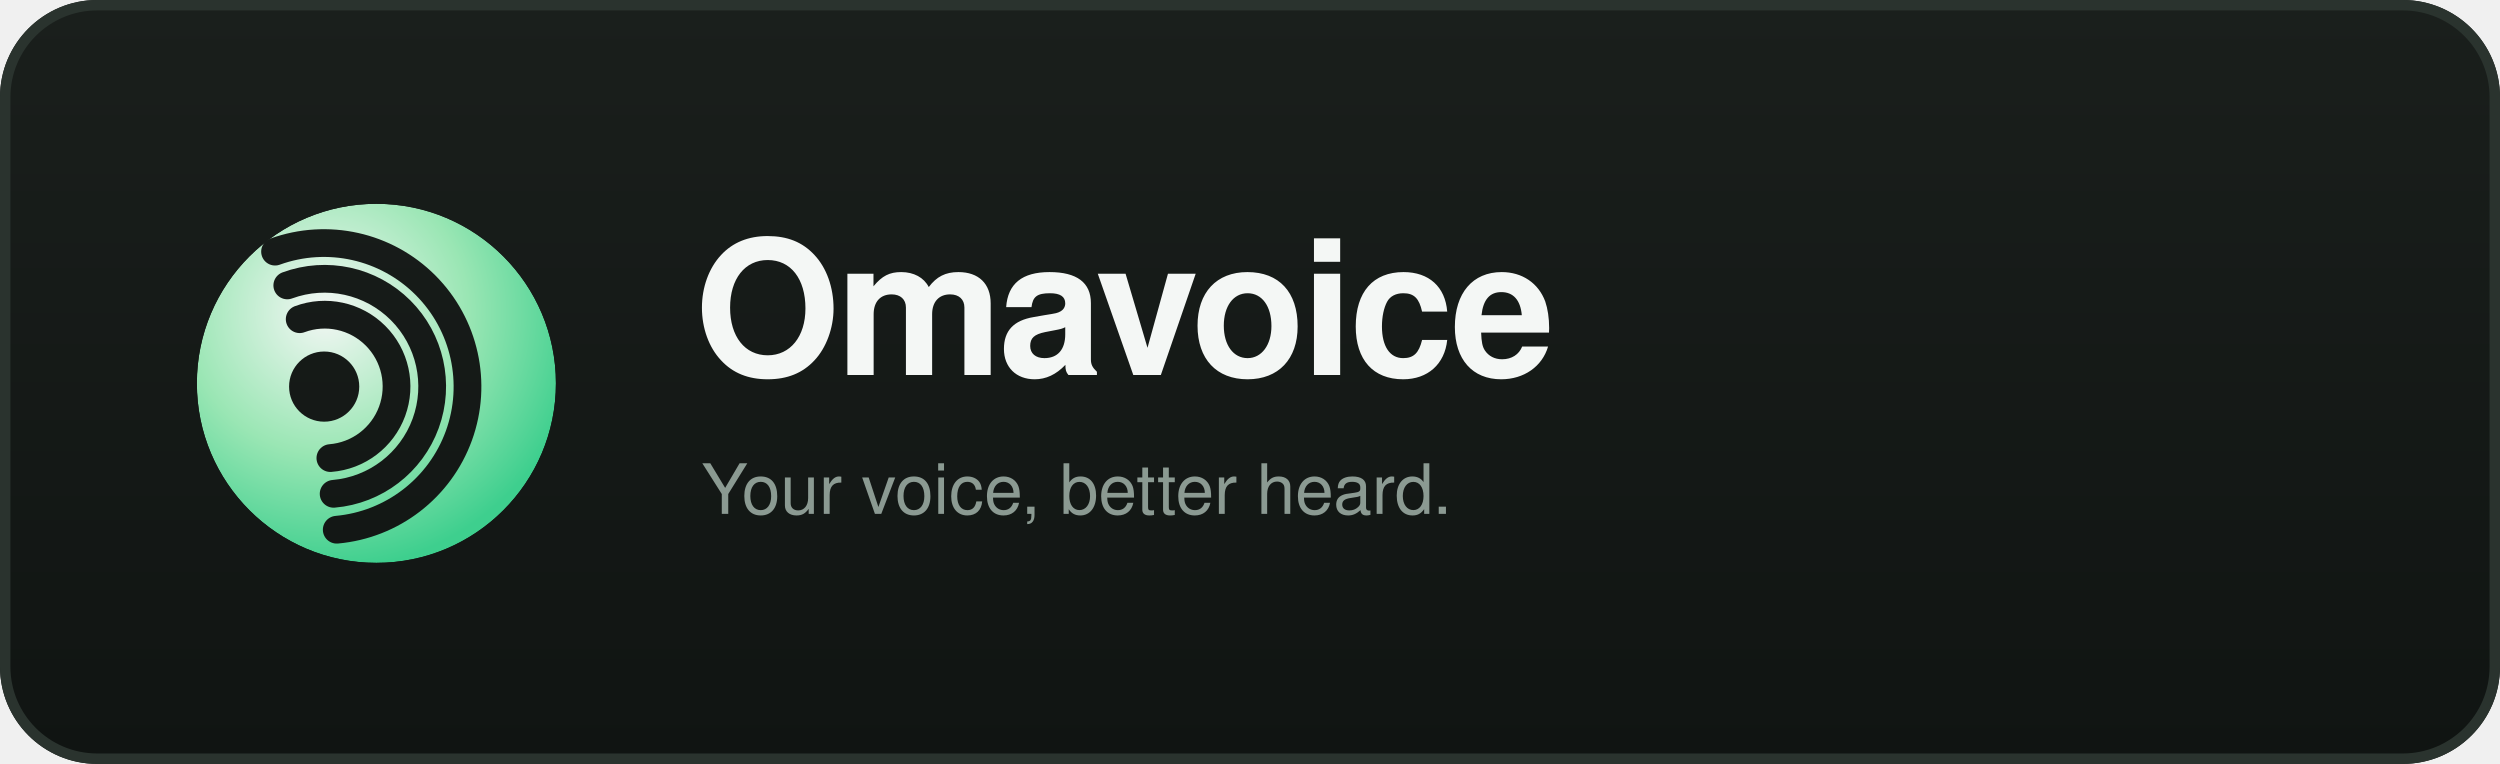
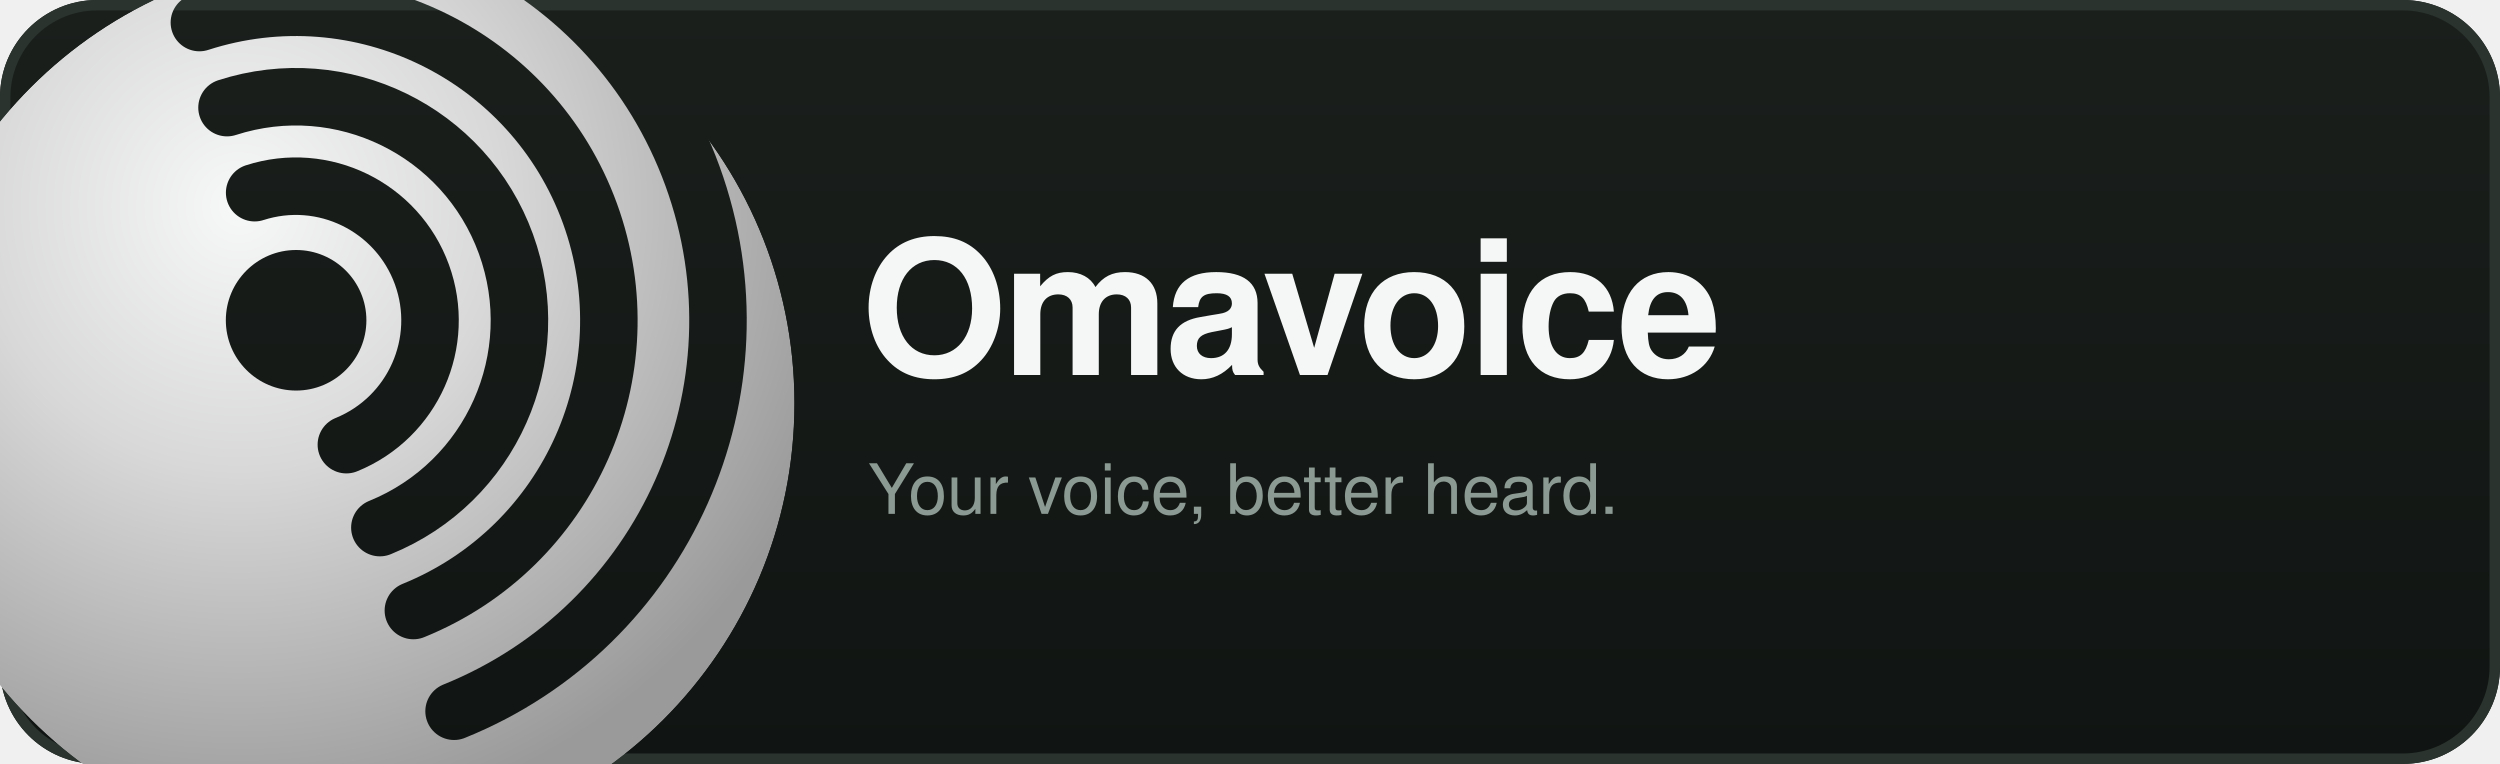
<svg xmlns="http://www.w3.org/2000/svg" width="720" height="220" viewBox="0 0 720 220" role="img" aria-labelledby="title desc">
  <defs>
    <linearGradient id="panel" x1="0" y1="0" x2="0" y2="1">
      <stop offset="0%" stop-color="#1A1F1C" />
      <stop offset="100%" stop-color="#101412" />
    </linearGradient>
-     <radialGradient id="orb" cx="36%" cy="30%" r="72%">
-       <stop offset="0%" stop-color="#F4F7F5" />
-       <stop offset="55%" stop-color="#9AE6B4" />
-       <stop offset="100%" stop-color="#3ECF8E" />
+     <radialGradient id="orb" cx="38%" cy="28%" r="70%">
+       <stop offset="0%" stop-color="#F7F8F8" />
+       <stop offset="42%" stop-color="#D8D8D8" />
+       <stop offset="100%" stop-color="#9A9A9A" />
    </radialGradient>
    <mask id="wave">
-       <circle cx="12" cy="12" r="11" fill="#fff" />
-       <circle cx="8.8" cy="12.2" r="2.15" fill="#000" />
-       <g fill="none" stroke="#000" stroke-width="1.7" stroke-linecap="round">
-         <path d="M7.30 8.07 A4.4 4.4 0 1 1 9.18 16.58" />
-         <path d="M6.54 6.00 A6.6 6.6 0 1 1 9.38 18.77" />
-         <path d="M5.79 3.93 A8.8 8.8 0 1 1 9.57 20.97" />
+       <circle cx="100" cy="148" r="140" fill="#fff" />
+       <circle cx="84" cy="122" r="22" fill="#000" />
+       <g fill="none" stroke="#000" stroke-width="18" stroke-linecap="round">
+         <path d="M 71.02 82.06 A 42 42 0 0 1 99.73 160.94" />
+         <path d="M 62.37 55.43 A 70 70 0 0 1 110.22 186.90" />
+         <path d="M 53.72 28.80 A 98 98 0 0 1 120.71 212.86" />
+         <path d="M 43.21 -3.54 A 132 132 0 0 1 133.45 244.39" />
      </g>
    </mask>
  </defs>
  <rect width="720" height="220" rx="28" fill="url(#panel)" />
  <rect x="1.5" y="1.5" width="717" height="217" rx="26.5" fill="none" stroke="#2A332E" stroke-width="3" />
-   <g transform="translate(52 54) scale(4.7)">
-     <circle cx="12" cy="12" r="11" fill="url(#orb)" mask="url(#wave)" />
+   <g transform="translate(8 -20) scale(0.92)">
+     <circle cx="100" cy="148" r="140" fill="url(#orb)" mask="url(#wave)" />
  </g>
-   <text x="200" y="108" fill="#F4F7F5" font-family="ui-sans-serif, system-ui, -apple-system, Segoe UI, Helvetica, Arial, sans-serif" font-size="54" font-weight="700" letter-spacing="-1.2">Omavoice</text>
-   <text x="202" y="148" fill="#8B9A92" font-family="ui-sans-serif, system-ui, -apple-system, Segoe UI, Helvetica, Arial, sans-serif" font-size="20" font-weight="500">Your voice, better heard.</text>
+   <text x="248" y="108" fill="#F4F7F5" font-family="ui-sans-serif, system-ui, -apple-system, Segoe UI, Helvetica, Arial, sans-serif" font-size="54" font-weight="700" letter-spacing="-1.2">Omavoice</text>
+   <text x="250" y="148" fill="#8B9A92" font-family="ui-sans-serif, system-ui, -apple-system, Segoe UI, Helvetica, Arial, sans-serif" font-size="20" font-weight="500">Your voice, better heard.</text>
</svg>
